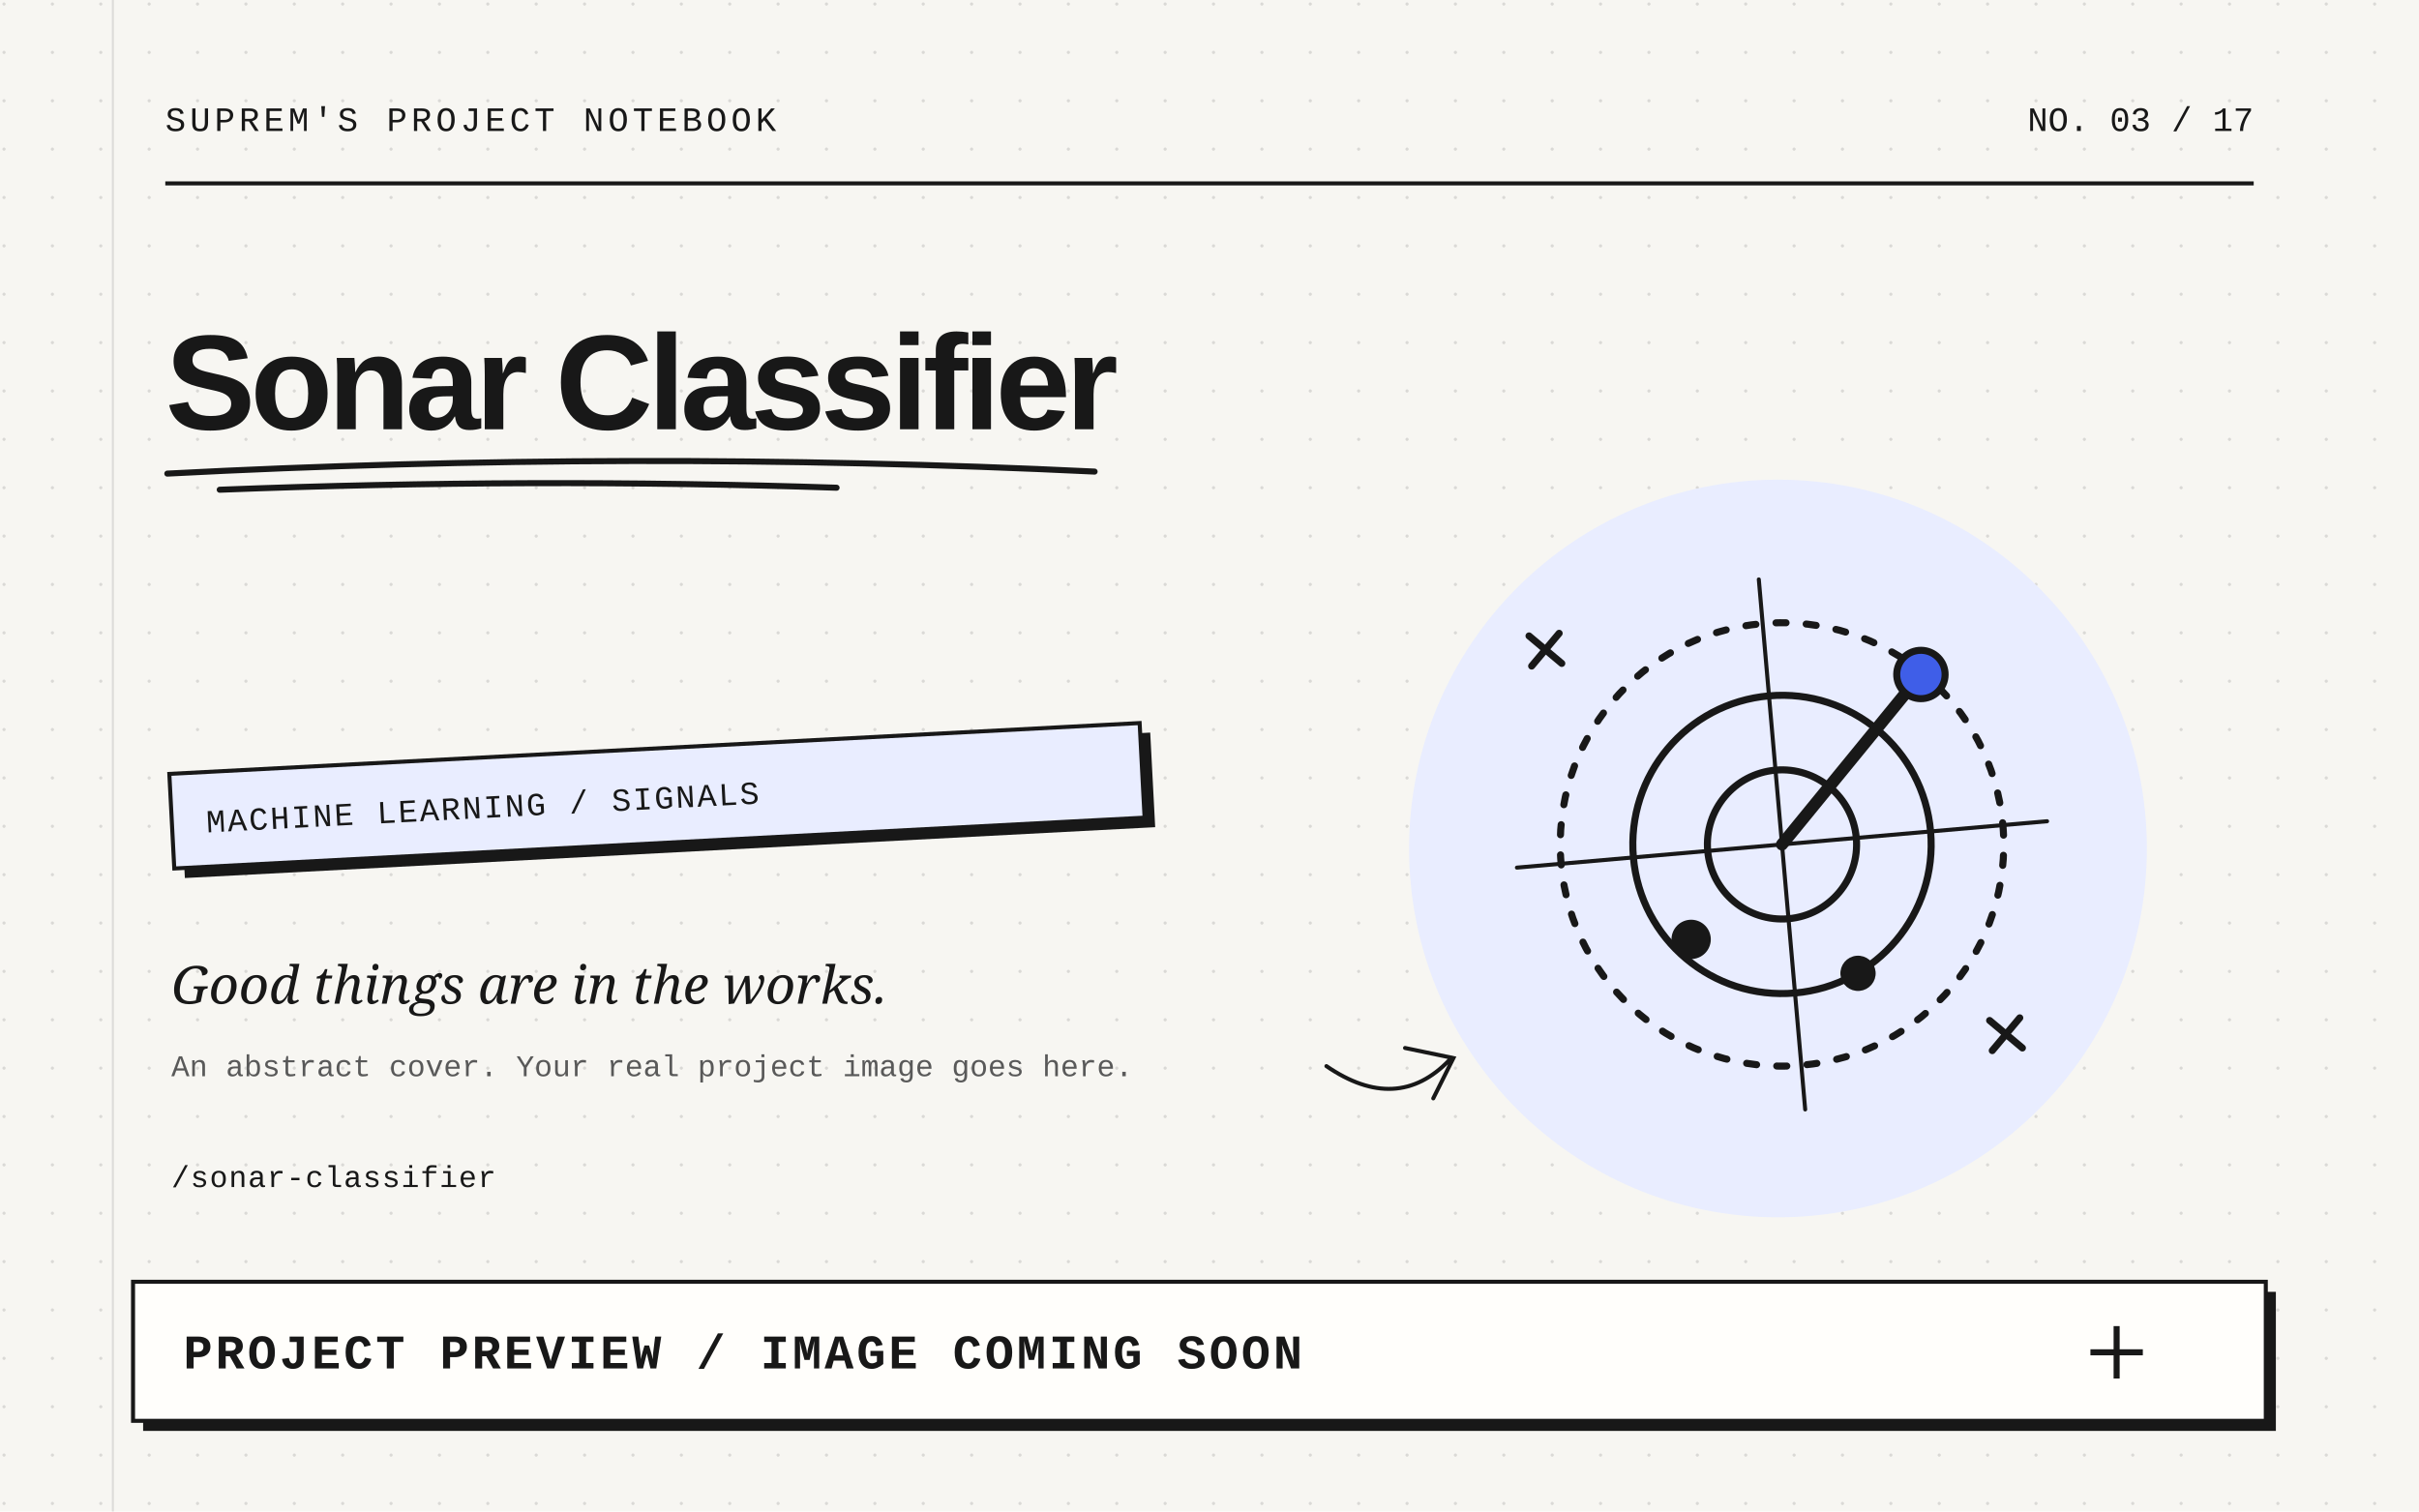
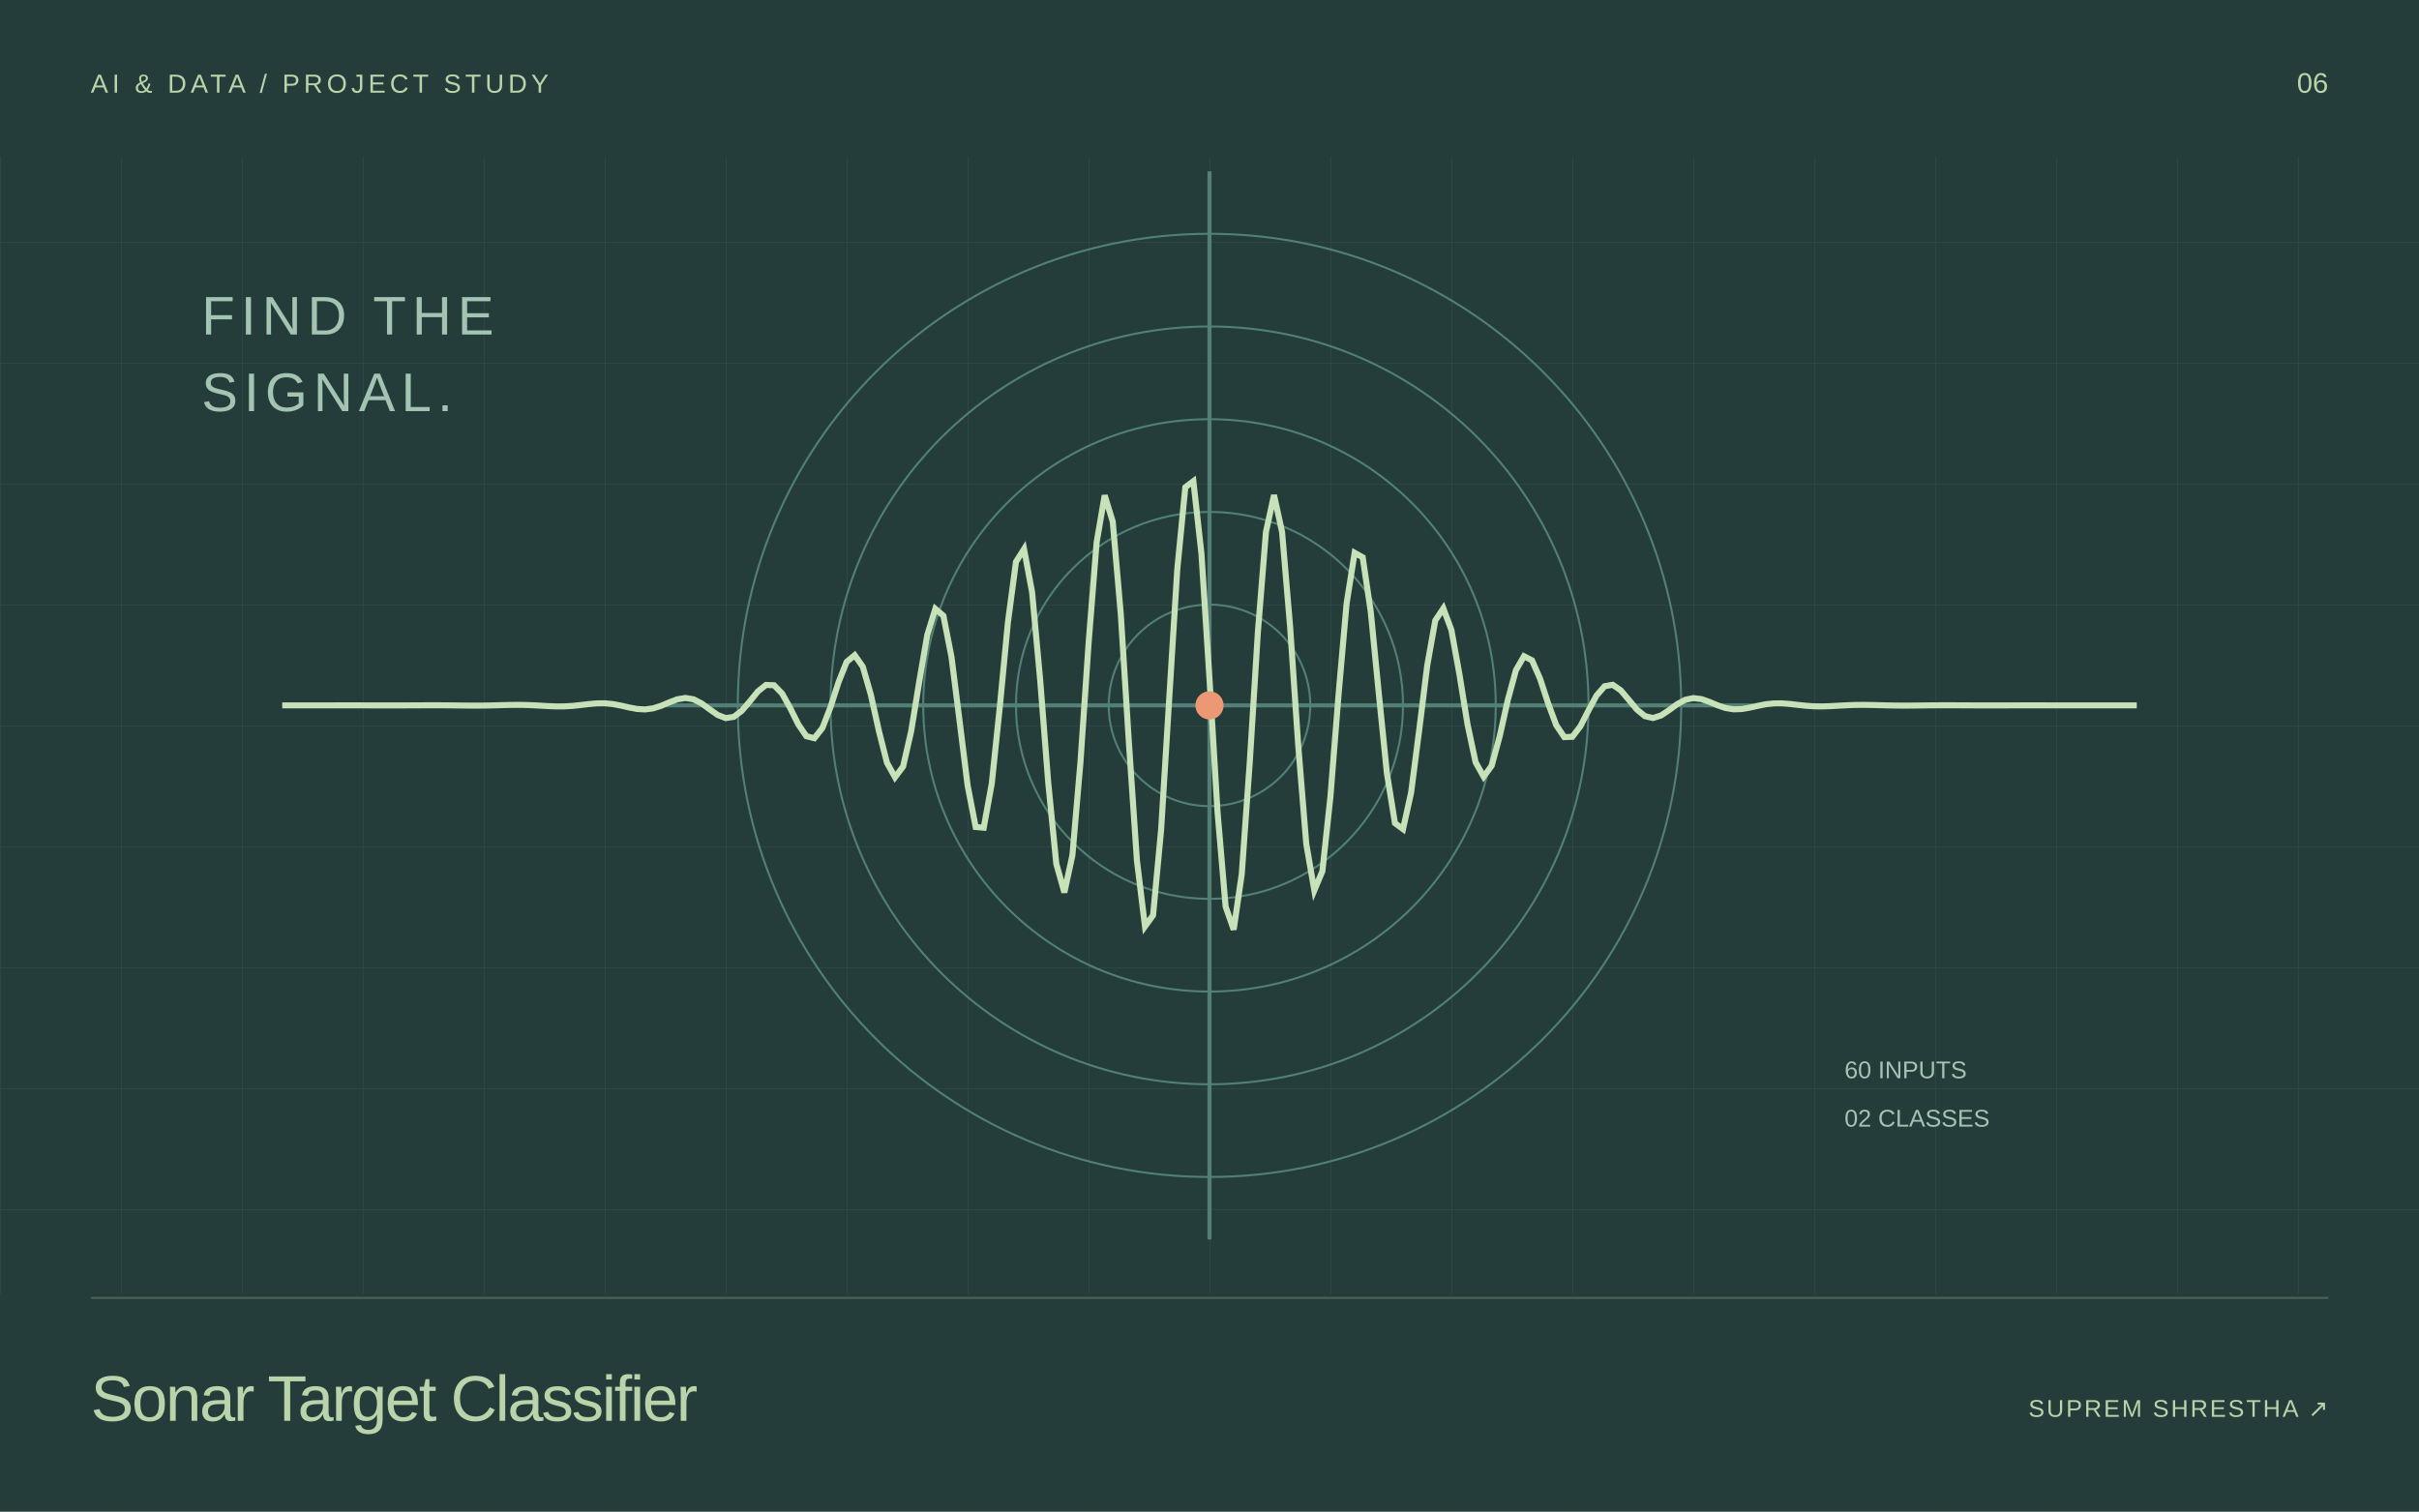
- <svg xmlns="http://www.w3.org/2000/svg" width="1200" height="750" viewBox="0 0 1200 750" role="img" aria-labelledby="title description">
+ <svg xmlns="http://www.w3.org/2000/svg" width="1200" height="750" viewBox="0 0 1200 750" role="img" aria-labelledby="title desc">
  <defs>
-     <pattern id="paper-dots" width="24" height="24" patternUnits="userSpaceOnUse">
-       <circle cx="2" cy="2" r="0.8" fill="#181818" opacity="0.13" />
+     <filter id="shadow" x="-30%" y="-30%" width="160%" height="170%">
+       <feDropShadow dx="0" dy="18" stdDeviation="22" flood-color="#b9d3aa" flood-opacity=".16" />
+     </filter>
+     <pattern id="grid" width="60" height="60" patternUnits="userSpaceOnUse">
+       <path d="M60 0H0V60" fill="none" stroke="#b9d3aa" stroke-width=".6" opacity=".09" />
    </pattern>
  </defs>
-   <rect width="1200" height="750" fill="#f7f6f2" />
-   <rect width="1200" height="750" fill="url(#paper-dots)" />
-   <path d="M56 0v750" fill="none" stroke="#181818" stroke-width="1" opacity="0.12" />
-   <g fill="#181818" font-family="Arial, Helvetica, sans-serif">
-     <text x="82" y="65" font-family="Courier New, monospace" font-size="17" letter-spacing="2">SUPREM'S PROJECT NOTEBOOK</text>
-     <text x="1118" y="65" text-anchor="end" font-family="Courier New, monospace" font-size="17">NO. 03 / 17</text>
-     <path d="M82 91h1036" fill="none" stroke="#181818" stroke-width="2" />
-     <text font-size="67" font-weight="700" letter-spacing="-2.5">
-       <tspan x="82" y="213">Sonar Classifier</tspan>
-     </text>
-     <path d="M83 235q230-12 460-1m-434 9q155-6 306-1" fill="none" stroke="#181818" stroke-width="3" stroke-linecap="round" />
-     <g transform="translate(84 384) rotate(-3)">
-       <rect x="5" y="5" width="482" height="47" fill="#181818" />
-       <rect width="482" height="47" fill="#e9edff" stroke="#181818" stroke-width="2" />
-       <text x="17" y="30" font-family="Courier New, monospace" font-size="16" letter-spacing="1">MACHINE LEARNING / SIGNALS</text>
-     </g>
-     <text x="85" y="498" font-family="Georgia, serif" font-size="26" font-style="italic">Good things are in the works.</text>
-     <text x="85" y="534" font-family="Courier New, monospace" font-size="15" fill="#595959">An abstract cover. Your real project image goes here.</text>
-     <text x="85" y="589" font-family="Courier New, monospace" font-size="15" letter-spacing="0.5">/sonar-classifier</text>
-   </g>
-   <circle cx="882" cy="421" r="183" fill="#e9edff" />
-   <g transform="translate(884 419) rotate(-5)" fill="none" stroke="#181818" stroke-width="3.5" stroke-linecap="round" stroke-linejoin="round">
-     <circle r="110" stroke-dasharray="5 10" />
-     <circle r="74" />
-     <circle r="37" />
-     <path d="M0-132v264M-132 0h264" stroke-width="2" />
-     <path d="M0 0l76-78" stroke-width="6" />
-     <circle cx="76" cy="-78" r="12" fill="#3f5ee8" />
-     <circle cx="-49" cy="43" r="8" fill="#181818" />
-     <circle cx="32" cy="67" r="7" fill="#181818" />
-     <path d="M95 96l15 15m0-15-15 15M-116-99l15-15m0 15-15-15" />
-   </g>
-   <path d="M658 529q35 24 61-3m-22-6 24 5-10 20" fill="none" stroke="#181818" stroke-width="2" stroke-linecap="round" />
-   <rect x="71" y="641" width="1058" height="69" fill="#181818" />
-   <rect x="66" y="636" width="1058" height="69" fill="#fffefb" stroke="#181818" stroke-width="2" />
-   <text x="91" y="679" fill="#181818" font-family="Courier New, monospace" font-size="24" font-weight="700" letter-spacing="1.5">PROJECT PREVIEW / IMAGE COMING SOON</text>
-   <path d="M1050 658v26m-13-13h26" fill="none" stroke="#181818" stroke-width="3" />
+   <rect x="0" y="0" width="1200" height="750" rx="0" fill="#253d3a" />
+   <rect x="0" y="0" width="1200" height="750" rx="0" fill="url(#grid)" />
+   <circle cx="600" cy="350" r="50" stroke="#528075" stroke-width="1" fill="none" />
+   <circle cx="600" cy="350" r="96" stroke="#528075" stroke-width="1" fill="none" />
+   <circle cx="600" cy="350" r="142" stroke="#528075" stroke-width="1" fill="none" />
+   <circle cx="600" cy="350" r="188" stroke="#528075" stroke-width="1" fill="none" />
+   <circle cx="600" cy="350" r="234" stroke="#528075" stroke-width="1" fill="none" />
+   <line x1="330" y1="350" x2="870" y2="350" stroke="#528075" stroke-width="2" />
+   <line x1="600" y1="85" x2="600" y2="615" stroke="#528075" stroke-width="2" />
+   <path d="M140 350L144 350.001L148 350.002L152 350.003L156 350.003L160 350.001L164 349.998L168 349.994L172 349.992L176 349.993L180 349.997L184 350.004L188 350.013L192 350.019L196 350.02L200 350.011L204 349.994L208 349.973L212 349.956L216 349.951L220 349.966L224 350.002L228 350.051L232 350.096L236 350.115L240 350.09L244 350.017L248 349.911L252 349.807L256 349.749L260 349.781L264 349.917L268 350.134L272 350.364L276 350.514L280 350.493L284 350.257L288 349.84L292 349.363L296 349.011L300 348.968L304 349.343L308 350.098L312 351.025L316 351.784L320 352.014L324 351.479L328 350.198L332 348.504L336 346.989L340 346.318L344 346.973L348 349.009L352 351.926L356 354.747L360 356.311L364 355.704L368 352.693L372 347.965L376 343.045L380 339.856L384 340.017L388 344.134L392 351.348L396 359.405L400 365.291L404 366.3L408 361.166L412 350.823L416 338.412L420 328.414L424 325.095L428 330.794L432 344.701L436 362.698L440 378.472L444 385.667L448 380.351L452 362.873L456 338.295L460 315.047L464 302.09L468 305.533L472 325.956L476 357.559L480 389.681L484 410.355L488 410.728L492 388.732L496 350.501L500 308.797L504 278.767L508 272.435L512 293.94L516 337.387L520 388.334L524 428.607L528 442.83L532 424.317L536 378.047L540 319.44L544 269.176L548 245.804L552 258.819L556 304.825L560 368.319L564 426.993L568 459.695L572 454.172L576 411.724L580 346.963L584 282.702L588 241.771L592 238.765L596 274.749L600 336.872L604 403.037L608 449.901L612 461.257L616 433.734L620 377.783L624 313.663L628 263.994L632 245.648L636 263.937L640 311.121L644 369.639L648 418.71L652 441.804L656 432.271L660 395.173L664 344.878L668 299.491L672 274.287L676 276.547L680 303.555L684 344.241L688 383.653L692 408.448L696 411.403L700 393.409L704 362.466L708 330.28L712 307.881L716 301.875L720 312.61L724 334.691L728 359.434L732 378.206L736 385.38L740 379.914L744 365.176L748 347.262L752 332.576L756 325.612L760 327.666L764 336.822L768 349.034L772 359.799L776 365.743L780 365.605L784 360.353L788 352.519L792 345.108L796 340.506L800 339.78L804 342.524L808 347.245L812 352.046L816 355.327L820 356.279L824 355.007L828 352.339L832 349.412L836 347.237L840 346.383L844 346.873L848 348.282L852 349.962L856 351.31L860 351.952L864 351.826L868 351.136L872 350.227L876 349.444L880 349.015L884 349L888 349.312L892 349.774L896 350.201L900 350.463L904 350.513L908 350.386L912 350.165L916 349.946L920 349.798L924 349.753L928 349.798L932 349.897L936 350.003L940 350.08L944 350.111L948 350.098L952 350.057L956 350.009L960 349.971L964 349.953L968 349.955L972 349.971L976 349.992L980 350.009L984 350.019L988 350.019L992 350.014L996 350.005L1000 349.998L1004 349.993L1008 349.992L1012 349.994L1016 349.997L1020 350L1024 350.002L1028 350.003L1032 350.002L1036 350.001L1040 350L1044 349.999L1048 349.999L1052 349.999L1056 349.999L1060 350" stroke="#c7e2b8" stroke-width="3" fill="none" />
+   <circle cx="600" cy="350" r="7" fill="#ec9875" />
+   <text x="100" y="166" font-family="Arial,sans-serif" font-size="27" fill="#a3c4b3" letter-spacing="3">FIND THE</text>
+   <text x="100" y="204" font-family="Arial,sans-serif" font-size="27" fill="#a3c4b3" letter-spacing="3">SIGNAL.</text>
+   <text x="915" y="535" font-family="Arial,sans-serif" font-size="12" fill="#a3c4b3">60 INPUTS</text>
+   <text x="915" y="559" font-family="Arial,sans-serif" font-size="12" fill="#a3c4b3">02 CLASSES</text>
+   <rect x="0" y="0" width="1200" height="78" rx="0" fill="#253d3a" />
+   <text x="45" y="46" font-family="Arial,sans-serif" font-size="13" fill="#b9d3aa" letter-spacing="2">AI &amp; DATA / PROJECT STUDY</text>
+   <text x="1155" y="46" font-family="Arial,sans-serif" font-size="14" fill="#b9d3aa" text-anchor="end">06</text>
+   <rect x="0" y="642" width="1200" height="108" rx="0" fill="#253d3a" />
+   <line x1="45" y1="644" x2="1155" y2="644" stroke="#b9d3aa" stroke-width="1" opacity=".25" />
+   <text x="45" y="705" font-family="Arial,sans-serif" font-size="32" fill="#b9d3aa" letter-spacing="-1">Sonar Target Classifier</text>
+   <text x="1155" y="703" font-family="Arial,sans-serif" font-size="12" fill="#b9d3aa" text-anchor="end" letter-spacing="1">SUPREM SHRESTHA ↗</text>
</svg>
